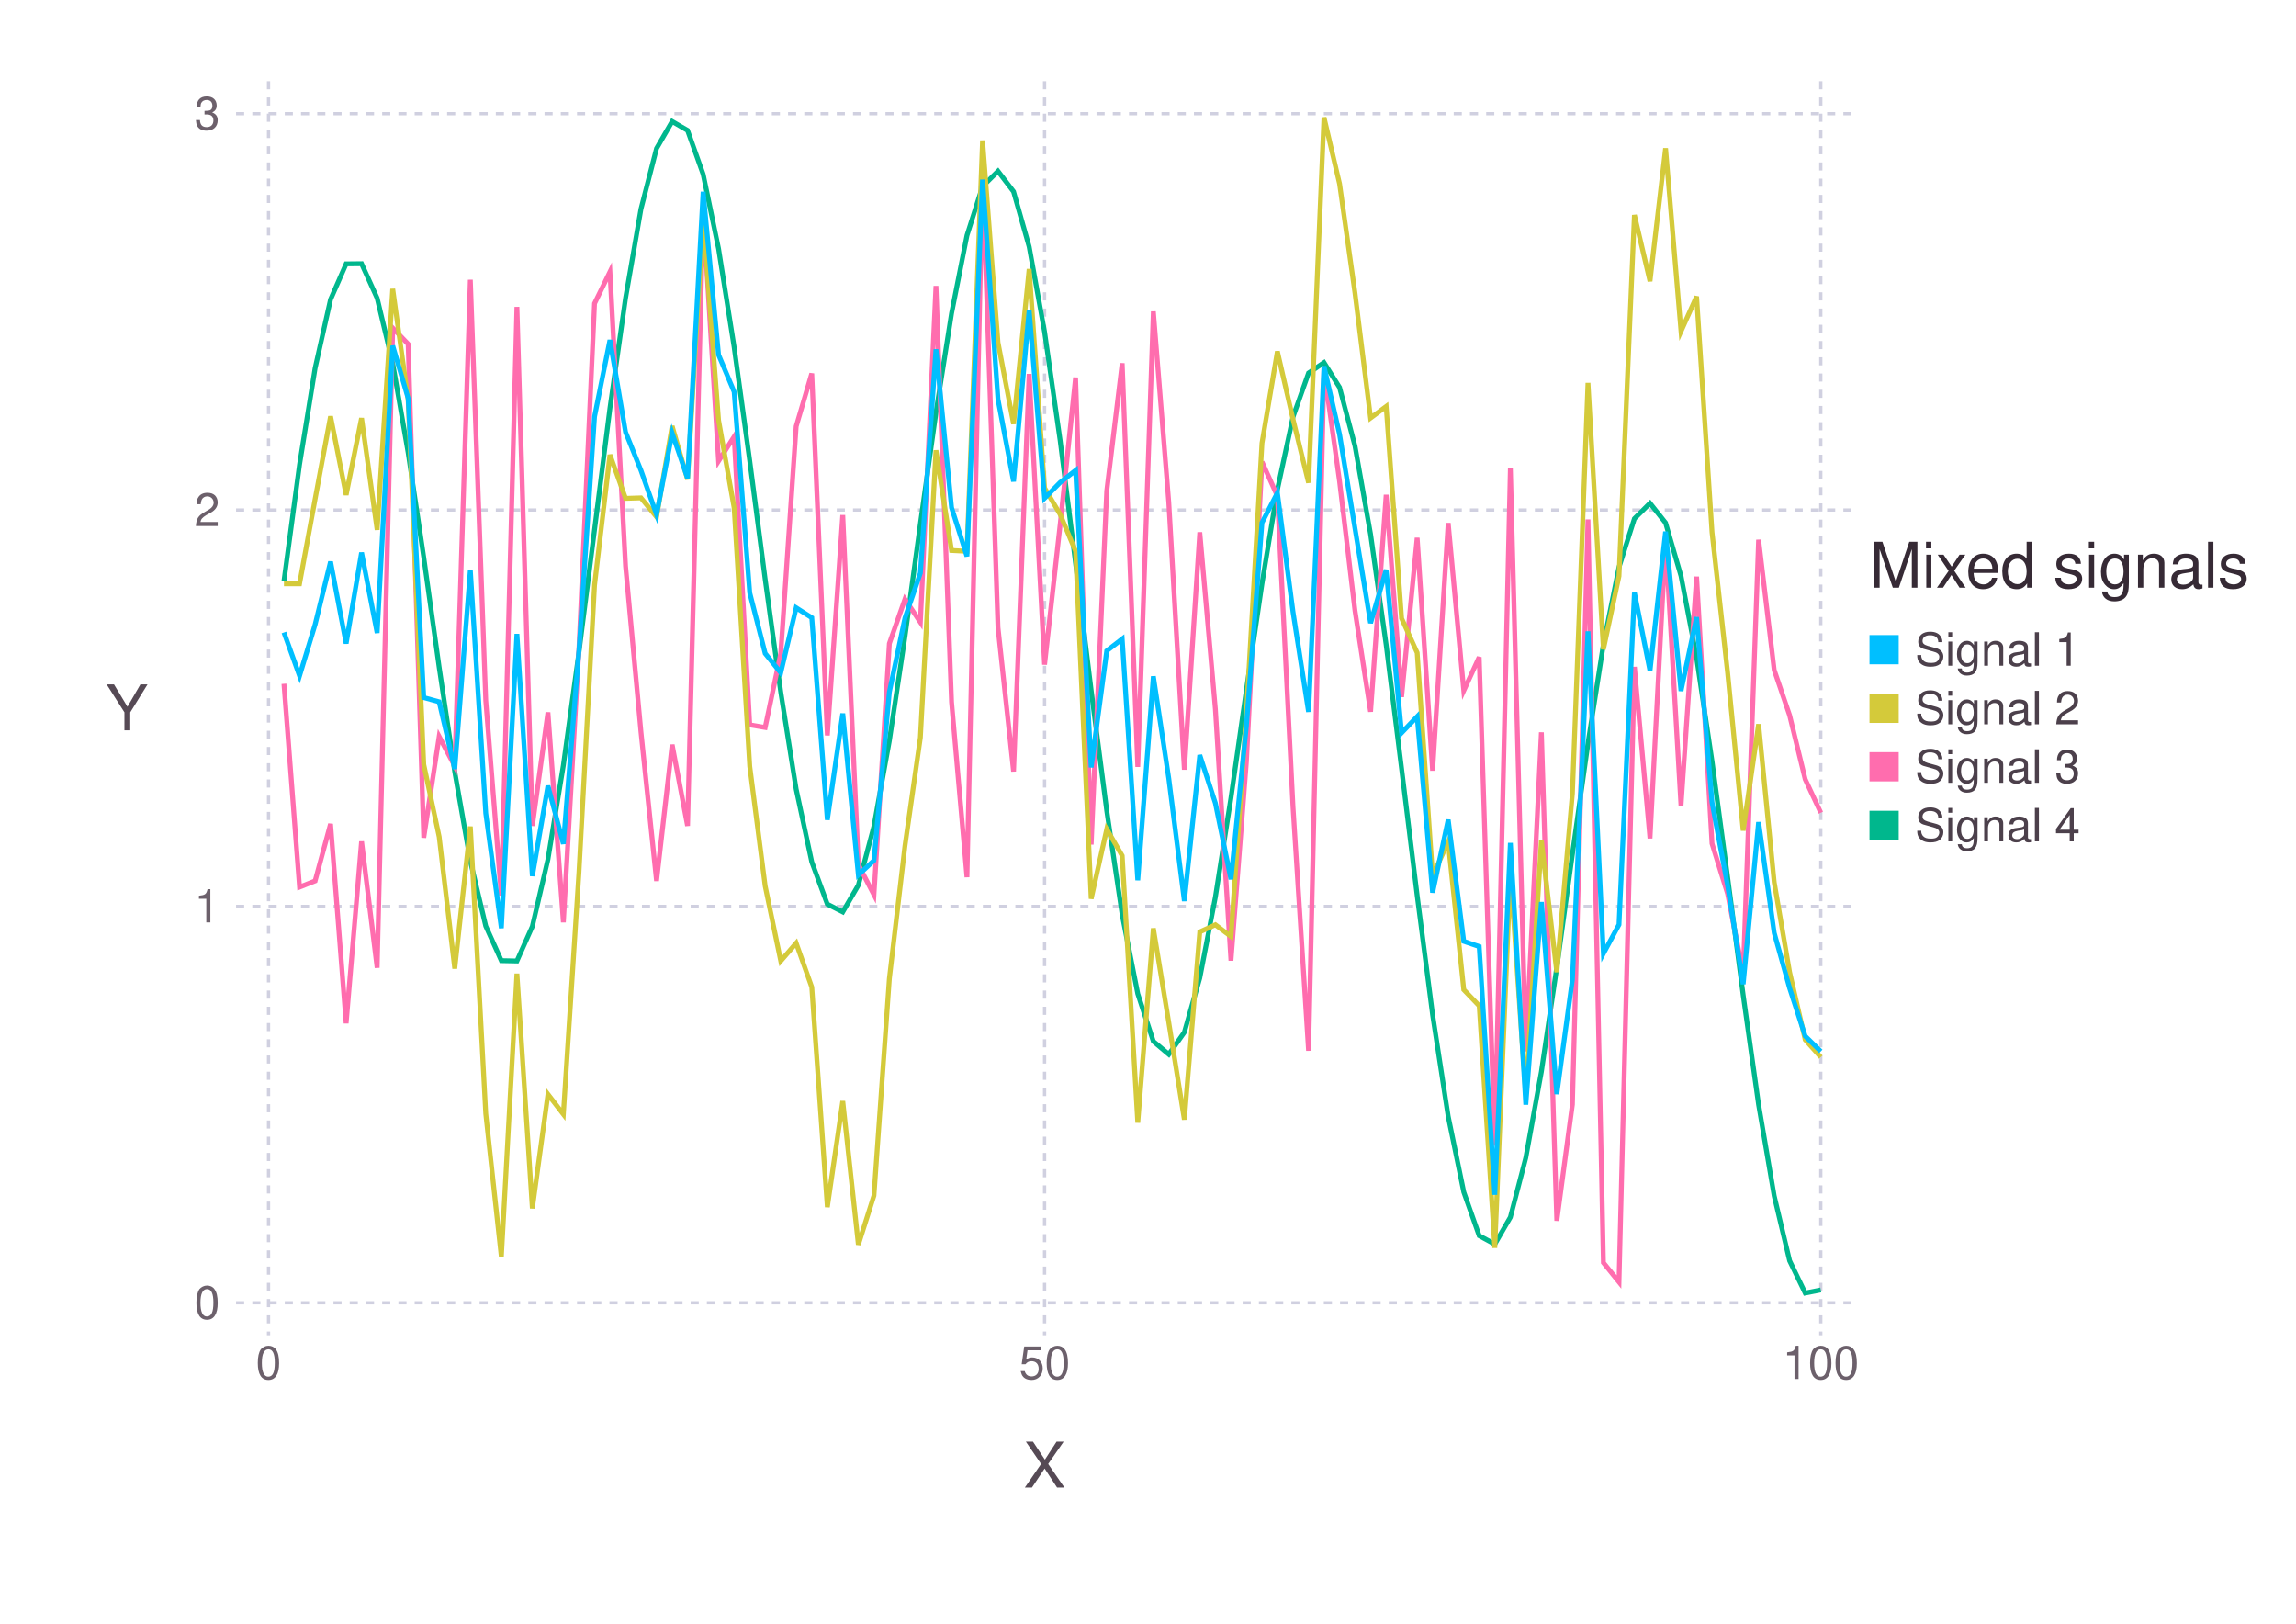
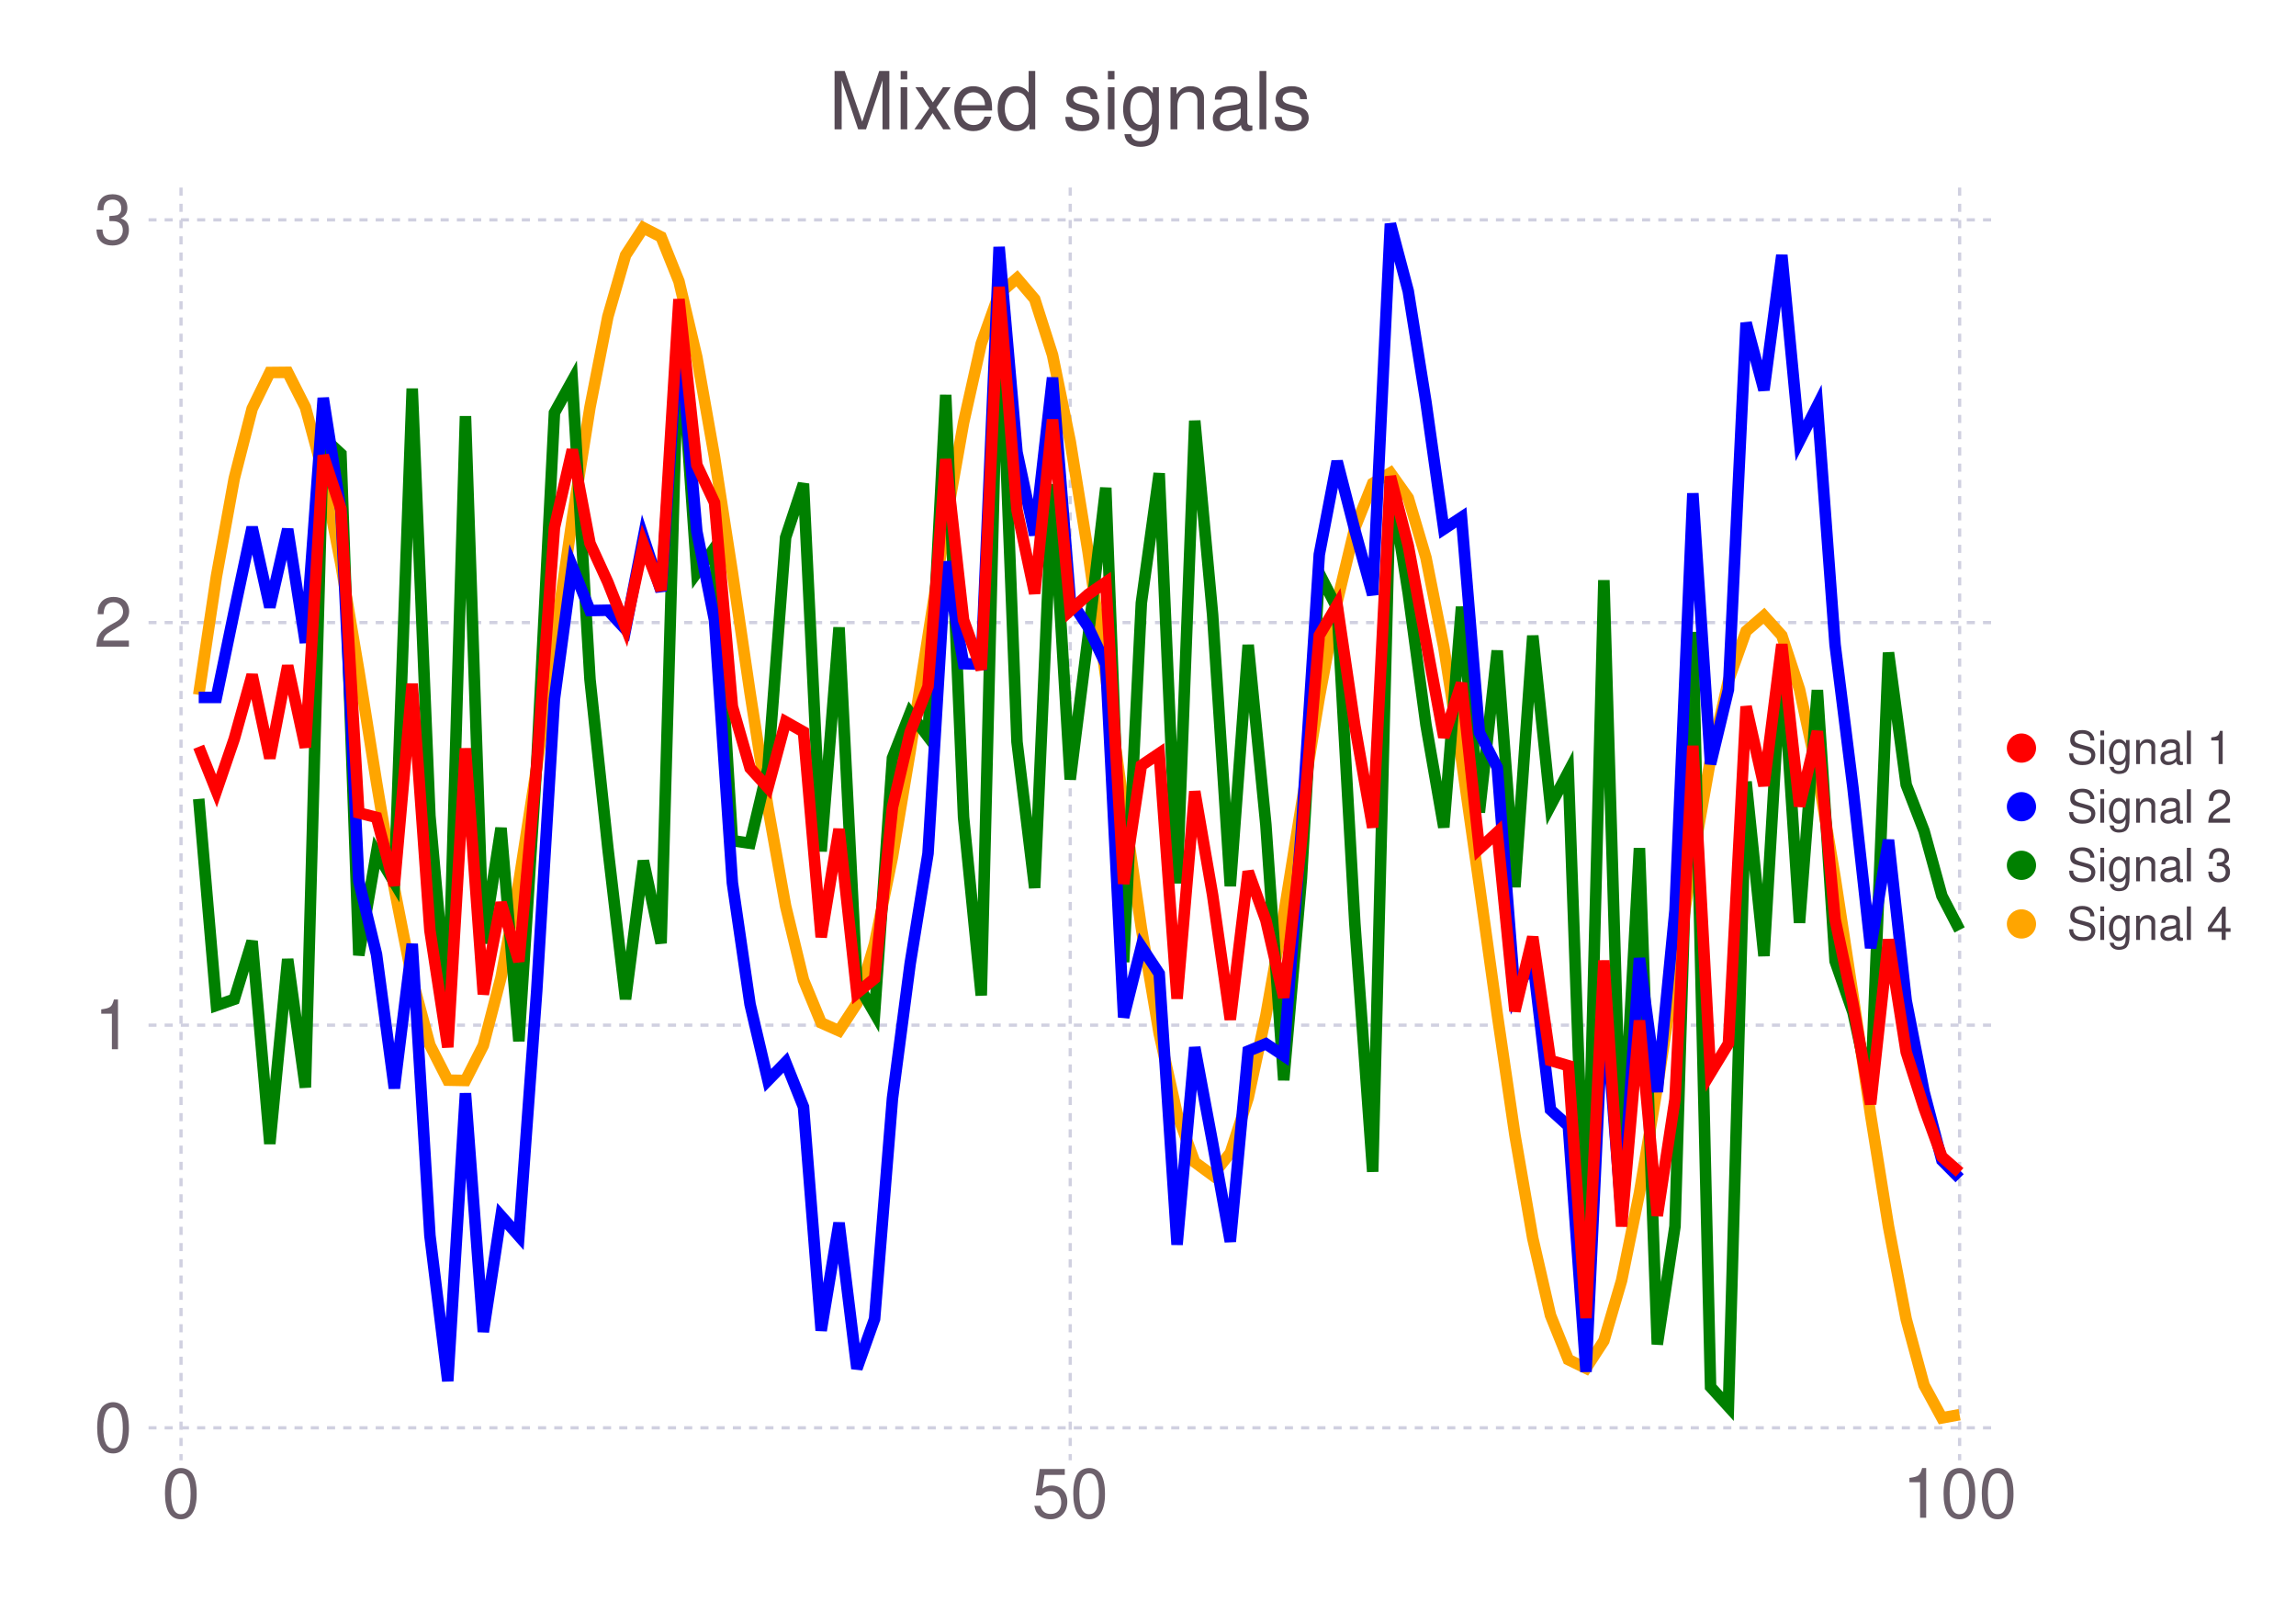
<svg xmlns="http://www.w3.org/2000/svg" version="1.2" width="141.42mm" height="100mm" viewBox="0 0 141.42 100" stroke="none" fill="#000000" stroke-width="0.3" font-size="3.88">
-   <g class="plotroot xscalable yscalable" id="img-15069ec6-1">
-     <g font-size="3.88" font-family="'PT Sans','Helvetica Neue','Helvetica',sans-serif" fill="#564A55" stroke="#000000" stroke-opacity="0.000" id="img-15069ec6-2">
-       <text x="64.34" y="89.28" text-anchor="middle" dy="0.6em">X</text>
-     </g>
-     <g class="guide xlabels" font-size="2.82" font-family="'PT Sans Caption','Helvetica Neue','Helvetica',sans-serif" fill="#6C606B" id="img-15069ec6-3">
-       <text x="16.54" y="83.23" text-anchor="middle" dy="0.6em">0</text>
-       <text x="64.34" y="83.23" text-anchor="middle" dy="0.6em">50</text>
-       <text x="112.15" y="83.23" text-anchor="middle" dy="0.6em">100</text>
-     </g>
-     <g class="guide colorkey" id="img-15069ec6-4">
-       <g fill="#4C404B" font-size="2.82" font-family="'PT Sans','Helvetica Neue','Helvetica',sans-serif" id="img-15069ec6-5">
-         <text x="117.95" y="40.01" dy="0.35em" id="img-15069ec6-6" class="color_Signal_1">Signal 1</text>
-         <text x="117.95" y="43.62" dy="0.35em" id="img-15069ec6-7" class="color_Signal_2">Signal 2</text>
-         <text x="117.95" y="47.22" dy="0.35em" id="img-15069ec6-8" class="color_Signal_3">Signal 3</text>
-         <text x="117.95" y="50.83" dy="0.35em" id="img-15069ec6-9" class="color_Signal_4">Signal 4</text>
+   <defs>
+     <marker id="arrow" markerWidth="15" markerHeight="7" refX="5" refY="3.5" orient="auto" markerUnits="strokeWidth">
+       <path d="M0,0 L15,3.5 L0,7 z" stroke="context-stroke" fill="context-stroke" />
+     </marker>
+   </defs>
+   <g class="plotroot xscalable yscalable" id="img-c4fb4a70-1">
+     <g class="guide xlabels" font-size="4.23" font-family="'PT Sans Caption','Helvetica Neue','Helvetica',sans-serif" fill="#6C606B" id="img-c4fb4a70-2">
+       <g transform="translate(11.15,90.93)">
+         <g class="primitive">
+           <text text-anchor="middle" dy="0.6em">0</text>
+         </g>
      </g>
-       <g stroke="#000000" stroke-opacity="0.000" id="img-15069ec6-10">
-         <rect x="115.15" y="39.11" width="1.8" height="1.8" id="img-15069ec6-11" class="color_Signal_1" fill="#00BFFF" />
-         <rect x="115.15" y="42.72" width="1.8" height="1.8" id="img-15069ec6-12" class="color_Signal_2" fill="#D4CA3A" />
-         <rect x="115.15" y="46.32" width="1.8" height="1.8" id="img-15069ec6-13" class="color_Signal_3" fill="#FF6DAE" />
-         <rect x="115.15" y="49.93" width="1.8" height="1.8" id="img-15069ec6-14" class="color_Signal_4" fill="#00B78D" />
+       <g transform="translate(65.92,90.93)">
+         <g class="primitive">
+           <text text-anchor="middle" dy="0.6em">50</text>
+         </g>
      </g>
-       <g fill="#362A35" font-size="3.88" font-family="'PT Sans','Helvetica Neue','Helvetica',sans-serif" stroke="#000000" stroke-opacity="0.000" id="img-15069ec6-15">
-         <text x="115.15" y="36.19" id="img-15069ec6-16">Mixed signals</text>
+       <g transform="translate(120.7,90.93)">
+         <g class="primitive">
+           <text text-anchor="middle" dy="0.6em">100</text>
+         </g>
      </g>
    </g>
-     <g clip-path="url(#img-15069ec6-17)">
-       <g id="img-15069ec6-18">
-         <g pointer-events="visible" opacity="1" fill="#000000" fill-opacity="0.000" stroke="#000000" stroke-opacity="0.000" class="guide background" id="img-15069ec6-19">
-           <rect x="14.54" y="5" width="99.61" height="77.23" id="img-15069ec6-20" />
+     <g class="guide colorkey" id="img-c4fb4a70-3">
+       <g fill="#4C404B" font-size="2.82" font-family="'PT Sans','Helvetica Neue','Helvetica',sans-serif" id="img-c4fb4a70-4">
+         <g transform="translate(127.31,46.07)" id="img-c4fb4a70-5">
+           <g class="primitive">
+             <text dy="0.35em">Signal 1</text>
+           </g>
        </g>
-         <g class="guide ygridlines xfixed" stroke-dasharray="0.5,0.5" stroke-width="0.2" stroke="#D0D0E0" id="img-15069ec6-21">
-           <path fill="none" d="M14.54,80.23 L 114.15 80.23" id="img-15069ec6-22" />
-           <path fill="none" d="M14.54,55.82 L 114.15 55.82" id="img-15069ec6-23" />
-           <path fill="none" d="M14.54,31.41 L 114.15 31.41" id="img-15069ec6-24" />
-           <path fill="none" d="M14.54,7 L 114.15 7" id="img-15069ec6-25" />
+         <g transform="translate(127.31,49.68)" id="img-c4fb4a70-6">
+           <g class="primitive">
+             <text dy="0.35em">Signal 2</text>
+           </g>
        </g>
-         <g class="guide xgridlines yfixed" stroke-dasharray="0.5,0.5" stroke-width="0.2" stroke="#D0D0E0" id="img-15069ec6-26">
-           <path fill="none" d="M16.54,5 L 16.54 82.23" id="img-15069ec6-27" />
-           <path fill="none" d="M64.34,5 L 64.34 82.23" id="img-15069ec6-28" />
-           <path fill="none" d="M112.15,5 L 112.15 82.23" id="img-15069ec6-29" />
+         <g transform="translate(127.31,53.29)" id="img-c4fb4a70-7">
+           <g class="primitive">
+             <text dy="0.35em">Signal 3</text>
+           </g>
        </g>
-         <g class="plotpanel" id="img-15069ec6-30">
-           <g stroke-width="0.3" fill="#000000" fill-opacity="0.000" class="geometry color_Signal_4" stroke-dasharray="none" stroke="#00B78D" id="img-15069ec6-31">
-             <path fill="none" d="M17.49,35.79 L 18.45 28.61 19.41 22.67 20.36 18.44 21.32 16.25 22.27 16.24 23.23 18.36 24.19 22.38 25.14 27.88 26.1 34.32 27.05 41.09 28.01 47.53 28.97 53.02 29.92 57.03 30.88 59.16 31.84 59.18 32.79 57.05 33.75 52.92 34.7 47.13 35.66 40.17 36.62 32.62 37.57 25.13 38.53 18.36 39.48 12.87 40.44 9.14 41.4 7.48 42.35 8.03 43.31 10.73 44.26 15.32 45.22 21.38 46.18 28.38 47.13 35.67 48.09 42.62 49.04 48.6 50 53.08 50.96 55.68 51.91 56.16 52.87 54.51 53.83 50.88 54.78 45.62 55.74 39.21 56.69 32.26 57.65 25.41 58.61 19.3 59.56 14.5 60.52 11.48 61.47 10.54 62.43 11.8 63.39 15.19 64.34 20.44 65.3 27.13 66.25 34.69 67.21 42.51 68.17 49.93 69.12 56.33 70.08 61.2 71.04 64.13 71.99 64.93 72.95 63.57 73.9 60.23 74.86 55.25 75.82 49.14 76.77 42.49 77.73 35.95 78.68 30.16 79.64 25.68 80.6 22.97 81.55 22.33 82.51 23.86 83.46 27.47 84.42 32.9 85.38 39.71 86.33 47.34 87.29 55.15 88.24 62.49 89.2 68.75 90.16 73.41 91.11 76.1 92.07 76.62 93.03 74.96 93.98 71.3 94.94 66 95.89 59.57 96.85 52.61 97.81 45.78 98.76 39.69 99.72 34.93 100.67 31.94 101.63 30.99 102.59 32.2 103.54 35.47 104.5 40.5 105.45 46.87 106.41 54.01 107.37 61.28 108.32 68.03 109.28 73.65 110.23 77.64 111.19 79.63 112.15 79.44" id="img-15069ec6-32" />
+         <g transform="translate(127.31,56.9)" id="img-c4fb4a70-8">
+           <g class="primitive">
+             <text dy="0.35em">Signal 4</text>
          </g>
-           <g stroke-width="0.3" fill="#000000" fill-opacity="0.000" class="geometry color_Signal_3" stroke-dasharray="none" stroke="#FF6DAE" id="img-15069ec6-33">
-             <path fill="none" d="M17.49,42.11 L 18.45 54.63 19.41 54.25 20.36 50.74 21.32 63.02 22.27 51.82 23.23 59.6 24.19 20.2 25.14 21.19 26.1 51.59 27.05 45.36 28.01 47.18 28.97 17.23 29.92 43.13 30.88 55.15 31.84 18.9 32.79 50.86 33.75 43.87 34.7 56.8 35.66 39.94 36.62 18.69 37.57 16.74 38.53 34.86 39.48 45.08 40.44 54.25 41.4 45.86 42.35 50.86 43.31 12.9 44.26 28.39 45.22 26.89 46.18 44.64 47.13 44.8 48.09 40.24 49.04 26.26 50 23 50.96 45.29 51.91 31.72 52.87 53.25 53.83 55.1 54.78 39.63 55.74 36.9 56.69 38.32 57.65 17.61 58.61 43.23 59.56 54.02 60.52 10.65 61.47 38.64 62.43 47.51 63.39 23.03 64.34 40.93 65.3 32.3 66.25 23.25 67.21 52.01 68.17 30.23 69.12 22.37 70.08 47.23 71.04 19.18 71.99 30.94 72.95 47.4 73.9 32.78 74.86 43.67 75.82 59.16 76.77 46.93 77.73 28.44 78.68 30.55 79.64 49.66 80.6 64.71 81.55 22.78 82.51 29.65 83.46 37.61 84.42 43.83 85.38 30.47 86.33 42.92 87.29 33.12 88.24 47.46 89.2 32.21 90.16 42.53 91.11 40.47 92.07 70.55 93.03 28.85 93.98 64.75 94.94 45.1 95.89 75.18 96.85 68.02 97.81 31.99 98.76 77.76 99.72 78.95 100.67 41.07 101.63 51.63 102.59 33.27 103.54 49.62 104.5 35.51 105.45 51.95 106.41 55.04 107.37 59.95 108.32 33.24 109.28 41.26 110.23 44.05 111.19 47.99 112.15 50.05" id="img-15069ec6-34" />
+         </g>
+       </g>
+       <g stroke-width="0" id="img-c4fb4a70-9">
+         <g stroke="#000000" stroke-opacity="0.000" fill-opacity="1" fill="#FFA500" id="img-c4fb4a70-10">
+           <g transform="translate(124.51,56.9)" id="img-c4fb4a70-11">
+             <circle cx="0" cy="0" r="0.9" class="primitive" />
          </g>
-           <g stroke-width="0.3" fill="#000000" fill-opacity="0.000" class="geometry color_Signal_2" stroke-dasharray="none" stroke="#D4CA3A" id="img-15069ec6-35">
-             <path fill="none" d="M17.49,35.95 L 18.45 35.95 19.41 30.73 20.36 25.64 21.32 30.48 22.27 25.75 23.23 32.63 24.19 17.79 25.14 24.63 26.1 47.08 27.05 51.53 28.01 59.65 28.97 50.9 29.92 68.58 30.88 77.41 31.84 59.96 32.79 74.42 33.75 67.39 34.7 68.62 35.66 53.73 36.62 36.04 37.57 28.01 38.53 30.69 39.48 30.66 40.44 31.83 41.4 26.24 42.35 29.52 43.31 13.41 44.26 25.88 45.22 31.28 46.18 47.19 47.13 54.56 48.09 59.18 49.04 58.08 50 60.79 50.96 74.34 51.91 67.81 52.87 76.65 53.83 73.63 54.78 60.27 55.74 52.1 56.69 45.42 57.65 27.73 58.61 33.9 59.56 33.95 60.52 8.65 61.47 21.08 62.43 26.11 63.39 16.57 64.34 30.05 65.3 31.68 66.25 33.95 67.21 55.35 68.17 51.06 69.12 52.7 70.08 69.14 71.04 57.17 71.99 62.97 72.95 68.95 73.9 57.39 74.86 56.95 75.82 57.67 76.77 43.99 77.73 27.29 78.68 21.64 79.64 25.81 80.6 29.73 81.55 7.23 82.51 11.32 83.46 18.05 84.42 25.74 85.38 25.03 86.33 38.08 87.29 40.2 88.24 53.94 89.2 51.84 90.16 60.95 91.11 61.94 92.07 76.85 93.03 53.72 93.98 67.43 94.94 51.76 95.89 59.87 96.85 48.86 97.81 23.58 98.76 39.99 99.72 35.48 100.67 13.24 101.63 17.32 102.59 9.13 103.54 20.4 104.5 18.26 105.45 32.77 106.41 41.41 107.37 51.15 108.32 44.6 109.28 54.33 110.23 59.87 111.19 64.03 112.15 65.1" id="img-15069ec6-36" />
+         </g>
+         <g stroke="#000000" stroke-opacity="0.000" fill-opacity="1" fill="#008000" id="img-c4fb4a70-12">
+           <g transform="translate(124.51,53.29)" id="img-c4fb4a70-13">
+             <circle cx="0" cy="0" r="0.9" class="primitive" />
          </g>
-           <g stroke-width="0.3" fill="#000000" fill-opacity="0.000" class="geometry color_Signal_1" stroke-dasharray="none" stroke="#00BFFF" id="img-15069ec6-37">
-             <path fill="none" d="M17.49,38.95 L 18.45 41.62 19.41 38.46 20.36 34.59 21.32 39.63 22.27 34.03 23.23 38.98 24.19 21.29 25.14 24.53 26.1 42.96 27.05 43.22 28.01 47.36 28.97 35.12 29.92 50.08 30.88 57.16 31.84 39.04 32.79 53.95 33.75 48.39 34.7 51.97 35.66 40.05 36.62 25.66 37.57 20.94 38.53 26.61 39.48 28.97 40.44 31.69 41.4 26.67 42.35 29.45 43.31 11.81 44.26 21.85 45.22 24.13 46.18 36.51 47.13 40.24 48.09 41.43 49.04 37.43 50 38.04 50.96 50.49 51.91 43.94 52.87 53.88 53.83 52.99 54.78 42.62 55.74 38.06 56.69 35.29 57.65 21.51 58.61 31.26 59.56 34.26 60.52 11.06 61.47 24.59 62.43 29.65 63.39 19.11 64.34 30.68 65.3 29.71 66.25 28.97 67.21 47.26 68.17 40.08 69.12 39.35 70.08 54.21 71.04 41.65 71.99 47.94 72.95 55.49 73.9 46.5 74.86 49.46 75.82 54.15 76.77 44.71 77.73 32.19 78.68 30.35 79.64 37.67 80.6 43.84 81.55 22.56 82.51 26.75 83.46 32.54 84.42 38.37 85.38 35.09 86.33 45.13 87.29 44.13 88.24 54.97 89.2 50.48 90.16 57.97 91.11 58.29 92.07 73.58 93.03 51.91 93.98 68.03 94.94 55.55 95.89 67.38 96.85 60.32 97.81 38.88 98.76 58.72 99.72 56.94 100.67 36.5 101.63 41.31 102.59 32.74 103.54 42.55 104.5 38.01 105.45 49.41 106.41 54.53 107.37 60.61 108.32 50.63 109.28 57.45 110.23 60.85 111.19 63.81 112.15 64.75" id="img-15069ec6-38" />
+         </g>
+         <g stroke="#000000" stroke-opacity="0.000" fill-opacity="1" fill="#0000FF" id="img-c4fb4a70-14">
+           <g transform="translate(124.51,49.68)" id="img-c4fb4a70-15">
+             <circle cx="0" cy="0" r="0.9" class="primitive" />
+           </g>
+         </g>
+         <g stroke="#000000" stroke-opacity="0.000" fill-opacity="1" fill="#FF0000" id="img-c4fb4a70-16">
+           <g transform="translate(124.51,46.07)" id="img-c4fb4a70-17">
+             <circle cx="0" cy="0" r="0.9" class="primitive" />
+           </g>
+         </g>
+       </g>
+       <g fill="#362A35" font-size="3.88" font-family="'PT Sans','Helvetica Neue','Helvetica',sans-serif" stroke="#000000" stroke-opacity="0.000" id="img-c4fb4a70-18">
+         <g transform="translate(123.7,42.77)" id="img-c4fb4a70-19">
+           <g class="primitive">
+             <text dy="-0em" />
          </g>
        </g>
      </g>
    </g>
-     <g class="guide ylabels" font-size="2.82" font-family="'PT Sans Caption','Helvetica Neue','Helvetica',sans-serif" fill="#6C606B" id="img-15069ec6-39">
-       <text x="13.54" y="80.23" text-anchor="end" dy="0.35em" id="img-15069ec6-40">0</text>
-       <text x="13.54" y="55.82" text-anchor="end" dy="0.35em" id="img-15069ec6-41">1</text>
-       <text x="13.54" y="31.41" text-anchor="end" dy="0.35em" id="img-15069ec6-42">2</text>
-       <text x="13.54" y="7" text-anchor="end" dy="0.35em" id="img-15069ec6-43">3</text>
+     <g clip-path="url(#img-c4fb4a70-20)">
+       <g id="img-c4fb4a70-21">
+         <g pointer-events="visible" stroke-width="0.3" fill="#000000" fill-opacity="0.000" stroke="#000000" stroke-opacity="0.000" class="guide background" id="img-c4fb4a70-22">
+           <g transform="translate(65.92,50.74)" id="img-c4fb4a70-23">
+             <path d="M-56.78,-39.19 L56.78,-39.19 56.78,39.19 -56.78,39.19  z" class="primitive" />
+           </g>
+         </g>
+         <g class="guide ygridlines xfixed" stroke-dasharray="0.5,0.5" stroke-width="0.2" stroke="#D0D0E0" id="img-c4fb4a70-24">
+           <g transform="translate(65.92,87.93)" id="img-c4fb4a70-25">
+             <path fill="none" d="M-56.78,0 L56.78,0 " class="primitive" />
+           </g>
+           <g transform="translate(65.92,63.13)" id="img-c4fb4a70-26">
+             <path fill="none" d="M-56.78,0 L56.78,0 " class="primitive" />
+           </g>
+           <g transform="translate(65.92,38.34)" id="img-c4fb4a70-27">
+             <path fill="none" d="M-56.78,0 L56.78,0 " class="primitive" />
+           </g>
+           <g transform="translate(65.92,13.54)" id="img-c4fb4a70-28">
+             <path fill="none" d="M-56.78,0 L56.78,0 " class="primitive" />
+           </g>
+         </g>
+         <g class="guide xgridlines yfixed" stroke-dasharray="0.5,0.5" stroke-width="0.2" stroke="#D0D0E0" id="img-c4fb4a70-29">
+           <g transform="translate(11.15,50.74)" id="img-c4fb4a70-30">
+             <path fill="none" d="M0,-39.19 L0,39.19 " class="primitive" />
+           </g>
+           <g transform="translate(65.92,50.74)" id="img-c4fb4a70-31">
+             <path fill="none" d="M0,-39.19 L0,39.19 " class="primitive" />
+           </g>
+           <g transform="translate(120.7,50.74)" id="img-c4fb4a70-32">
+             <path fill="none" d="M0,-39.19 L0,39.19 " class="primitive" />
+           </g>
+         </g>
+         <g class="plotpanel" id="img-c4fb4a70-33">
+           <g stroke-width="0.71" fill="#000000" fill-opacity="0.000" class="geometry" id="img-c4fb4a70-34">
+             <g class="color_RGBA{N0f8}(1.0,0.647,0.0,1.0)" stroke-dasharray="none" stroke="#FFA500" id="img-c4fb4a70-35">
+               <g transform="translate(66.47,48.45)" id="img-c4fb4a70-36">
+                 <path fill="none" d="M-54.23,-5.66 L-53.14,-12.95 -52.04,-18.99 -50.94,-23.28 -49.85,-25.51 -48.75,-25.52 -47.66,-23.37 -46.56,-19.29 -45.47,-13.7 -44.37,-7.15 -43.28,-0.28 -42.18,6.26 -41.08,11.84 -39.99,15.91 -38.89,18.07 -37.8,18.09 -36.7,15.93 -35.61,11.74 -34.51,5.86 -33.41,-1.22 -32.32,-8.88 -31.22,-16.49 -30.13,-23.37 -29.03,-28.95 -27.94,-32.73 -26.84,-34.42 -25.75,-33.86 -24.65,-31.12 -23.55,-26.46 -22.46,-20.3 -21.36,-13.19 -20.27,-5.78 -19.17,1.27 -18.08,7.35 -16.98,11.9 -15.89,14.54 -14.79,15.03 -13.69,13.35 -12.6,9.66 -11.5,4.32 -10.41,-2.19 -9.31,-9.25 -8.22,-16.21 -7.12,-22.42 -6.03,-27.29 -4.93,-30.36 -3.83,-31.31 -2.74,-30.03 -1.64,-26.59 -0.55,-21.26 0.55,-14.46 1.64,-6.77 2.74,1.17 3.83,8.7 4.93,15.2 6.03,20.14 7.12,23.12 8.22,23.93 9.31,22.55 10.41,19.16 11.5,14.1 12.6,7.9 13.69,1.14 14.79,-5.5 15.89,-11.39 16.98,-15.93 18.08,-18.68 19.17,-19.33 20.27,-17.78 21.36,-14.11 22.46,-8.59 23.55,-1.68 24.65,6.07 25.75,14 26.84,21.45 27.94,27.81 29.03,32.55 30.13,35.28 31.22,35.81 32.32,34.12 33.41,30.41 34.51,25.02 35.61,18.49 36.7,11.43 37.8,4.48 38.89,-1.7 39.99,-6.53 41.08,-9.58 42.18,-10.53 43.28,-9.31 44.37,-5.99 45.47,-0.87 46.56,5.59 47.66,12.84 48.75,20.22 49.85,27.08 50.94,32.79 52.04,36.85 53.14,38.87 54.23,38.67 " class="primitive" />
+               </g>
+             </g>
+           </g>
+           <g stroke-width="0.71" fill="#000000" fill-opacity="0.000" class="geometry" id="img-c4fb4a70-37">
+             <g class="color_RGBA{N0f8}(0.0,0.502,0.0,1.0)" stroke-dasharray="none" stroke="#008000" id="img-c4fb4a70-38">
+               <g transform="translate(66.47,48.85)" id="img-c4fb4a70-39">
+                 <path fill="none" d="M-54.23,0.35 L-53.14,13.07 -52.04,12.69 -50.94,9.11 -49.85,21.59 -48.75,10.22 -47.66,18.12 -46.56,-21.91 -45.47,-20.9 -44.37,9.98 -43.28,3.65 -42.18,5.5 -41.08,-24.92 -39.99,1.39 -38.89,13.6 -37.8,-23.22 -36.7,9.24 -35.61,2.14 -34.51,15.27 -33.41,-1.86 -32.32,-23.43 -31.22,-25.41 -30.13,-7.01 -29.03,3.37 -27.94,12.68 -26.84,4.16 -25.75,9.24 -24.65,-29.32 -23.55,-13.59 -22.46,-15.11 -21.36,2.92 -20.27,3.08 -19.17,-1.55 -18.08,-15.75 -16.98,-19.06 -15.89,3.58 -14.79,-10.21 -13.69,11.66 -12.6,13.55 -11.5,-2.17 -10.41,-4.94 -9.31,-3.49 -8.22,-24.53 -7.12,1.48 -6.03,12.45 -4.93,-31.61 -3.83,-3.17 -2.74,5.83 -1.64,-19.03 -0.55,-0.85 0.55,-9.61 1.64,-18.81 2.74,10.4 3.83,-11.72 4.93,-19.7 6.03,5.55 7.12,-22.94 8.22,-10.99 9.31,5.72 10.41,-9.13 11.5,1.94 12.6,17.67 13.69,5.24 14.79,-13.54 15.89,-11.39 16.98,8.01 18.08,23.31 19.17,-19.28 20.27,-12.31 21.36,-4.22 22.46,2.1 23.55,-11.48 24.65,1.18 25.75,-8.78 26.84,5.78 27.94,-9.7 29.03,0.77 30.13,-1.31 31.22,29.23 32.32,-13.12 33.41,23.35 34.51,3.38 35.61,33.94 36.7,26.67 37.8,-9.93 38.89,36.56 39.99,37.77 41.08,-0.71 42.18,10.02 43.28,-8.63 44.37,7.98 45.47,-6.35 46.56,10.34 47.66,13.49 48.75,18.47 49.85,-8.66 50.94,-0.52 52.04,2.32 53.14,6.32 54.23,8.42 " class="primitive" />
+               </g>
+             </g>
+           </g>
+           <g stroke-width="0.71" fill="#000000" fill-opacity="0.000" class="geometry" id="img-c4fb4a70-40">
+             <g class="color_RGBA{N0f8}(0.0,0.0,1.0,1.0)" stroke-dasharray="none" stroke="#0000FF" id="img-c4fb4a70-41">
+               <g transform="translate(66.47,50.08)" id="img-c4fb4a70-42">
+                 <path fill="none" d="M-54.23,-7.13 L-53.14,-7.13 -52.04,-12.44 -50.94,-17.61 -49.85,-12.69 -48.75,-17.49 -47.66,-10.5 -46.56,-25.57 -45.47,-18.63 -44.37,4.18 -43.28,8.69 -42.18,16.94 -41.08,8.05 -39.99,26.01 -38.89,34.97 -37.8,17.25 -36.7,31.94 -35.61,24.8 -34.51,26.04 -33.41,10.93 -32.32,-7.04 -31.22,-15.19 -30.13,-12.48 -29.03,-12.5 -27.94,-11.32 -26.84,-16.99 -25.75,-13.67 -24.65,-30.03 -23.55,-17.36 -22.46,-11.88 -21.36,4.29 -20.27,11.77 -19.17,16.46 -18.08,15.34 -16.98,18.09 -15.89,31.86 -14.79,25.23 -13.69,34.2 -12.6,31.14 -11.5,17.57 -10.41,9.27 -9.31,2.48 -8.22,-15.49 -7.12,-9.21 -6.03,-9.17 -4.93,-34.87 -3.83,-22.24 -2.74,-17.13 -1.64,-26.82 -0.55,-13.13 0.55,-11.47 1.64,-9.17 2.74,12.57 3.83,8.22 4.93,9.88 6.03,26.57 7.12,14.42 8.22,20.31 9.31,26.38 10.41,14.65 11.5,14.2 12.6,14.93 13.69,1.03 14.79,-15.93 15.89,-21.67 16.98,-17.43 18.08,-13.45 19.17,-36.3 20.27,-32.15 21.36,-25.32 22.46,-17.5 23.55,-18.22 24.65,-4.97 25.75,-2.82 26.84,11.14 27.94,9.01 29.03,18.26 30.13,19.26 31.22,34.4 32.32,10.92 33.41,24.84 34.51,8.93 35.61,17.16 36.7,5.98 37.8,-19.7 38.89,-3.03 39.99,-7.61 41.08,-30.2 42.18,-26.06 43.28,-34.37 44.37,-22.93 45.47,-25.1 46.56,-10.37 47.66,-1.58 48.75,8.3 49.85,1.65 50.94,11.54 52.04,17.16 53.14,21.38 54.23,22.48 " class="primitive" />
+               </g>
+             </g>
+           </g>
+           <g stroke-width="0.71" fill="#000000" fill-opacity="0.000" class="geometry" id="img-c4fb4a70-43">
+             <g class="color_RGBA{N0f8}(1.0,0.0,0.0,1.0)" stroke-dasharray="none" stroke="#FF0000" id="img-c4fb4a70-44">
+               <g transform="translate(66.47,48.65)" id="img-c4fb4a70-45">
+                 <path fill="none" d="M-54.23,-2.66 L-53.14,0.06 -52.04,-3.15 -50.94,-7.09 -49.85,-1.96 -48.75,-7.65 -47.66,-2.62 -46.56,-20.6 -45.47,-17.3 -44.37,1.41 -43.28,1.69 -42.18,5.88 -41.08,-6.54 -39.99,8.65 -38.89,15.84 -37.8,-2.56 -36.7,12.58 -35.61,6.94 -34.51,10.56 -33.41,-1.54 -32.32,-16.16 -31.22,-20.95 -30.13,-15.19 -29.03,-12.79 -27.94,-10.03 -26.84,-15.13 -25.75,-12.31 -24.65,-30.22 -23.55,-20.02 -22.46,-17.7 -21.36,-5.14 -20.27,-1.35 -19.17,-0.14 -18.08,-4.2 -16.98,-3.58 -15.89,9.06 -14.79,2.41 -13.69,12.51 -12.6,11.61 -11.5,1.07 -10.41,-3.56 -9.31,-6.37 -8.22,-20.37 -7.12,-10.47 -6.03,-7.42 -4.93,-30.98 -3.83,-17.24 -2.74,-12.1 -1.64,-22.81 -0.55,-11.05 0.55,-12.04 1.64,-12.79 2.74,5.78 3.83,-1.51 4.93,-2.25 6.03,12.85 7.12,0.09 8.22,6.47 9.31,14.14 10.41,5.02 11.5,8.02 12.6,12.78 13.69,3.19 14.79,-9.52 15.89,-11.39 16.98,-3.96 18.08,2.31 19.17,-19.31 20.27,-15.04 21.36,-9.17 22.46,-3.25 23.55,-6.58 24.65,3.62 25.75,2.61 26.84,13.62 27.94,9.05 29.03,16.66 30.13,16.98 31.22,32.52 32.32,10.5 33.41,26.88 34.51,14.2 35.61,26.22 36.7,19.05 37.8,-2.72 38.89,17.43 39.99,15.62 41.08,-5.14 42.18,-0.26 43.28,-8.97 44.37,1 45.47,-3.61 46.56,7.97 47.66,13.16 48.75,19.35 49.85,9.21 50.94,16.14 52.04,19.58 53.14,22.59 54.23,23.55 " class="primitive" />
+               </g>
+             </g>
+           </g>
+         </g>
+       </g>
    </g>
-     <g font-size="3.88" font-family="'PT Sans','Helvetica Neue','Helvetica',sans-serif" fill="#564A55" stroke="#000000" stroke-opacity="0.000" id="img-15069ec6-44">
-       <text x="9.11" y="43.62" text-anchor="end" dy="0.35em" id="img-15069ec6-45">Y</text>
+     <g class="guide ylabels" font-size="4.23" font-family="'PT Sans Caption','Helvetica Neue','Helvetica',sans-serif" fill="#6C606B" id="img-c4fb4a70-46">
+       <g transform="translate(8.15,87.93)" id="img-c4fb4a70-47">
+         <g class="primitive">
+           <text text-anchor="end" dy="0.35em">0</text>
+         </g>
+       </g>
+       <g transform="translate(8.15,63.13)" id="img-c4fb4a70-48">
+         <g class="primitive">
+           <text text-anchor="end" dy="0.35em">1</text>
+         </g>
+       </g>
+       <g transform="translate(8.15,38.34)" id="img-c4fb4a70-49">
+         <g class="primitive">
+           <text text-anchor="end" dy="0.35em">2</text>
+         </g>
+       </g>
+       <g transform="translate(8.15,13.54)" id="img-c4fb4a70-50">
+         <g class="primitive">
+           <text text-anchor="end" dy="0.35em">3</text>
+         </g>
+       </g>
+     </g>
+     <g font-size="4.94" font-family="'PT Sans','Helvetica Neue','Helvetica',sans-serif" fill="#564A55" stroke="#000000" stroke-opacity="0.000" id="img-c4fb4a70-51">
+       <g transform="translate(65.92,5)" id="img-c4fb4a70-52">
+         <g class="primitive">
+           <text text-anchor="middle" dy="0.6em">Mixed signals</text>
+         </g>
+       </g>
    </g>
  </g>
  <defs>
-     <clipPath id="img-15069ec6-17">
-       <path d="M14.54,5 L 114.15 5 114.15 82.23 14.54 82.23" />
+     <clipPath id="img-c4fb4a70-20">
+       <path d="M9.15,11.54 L122.7,11.54 122.7,89.93 9.15,89.93 " />
    </clipPath>
  </defs>
</svg>
